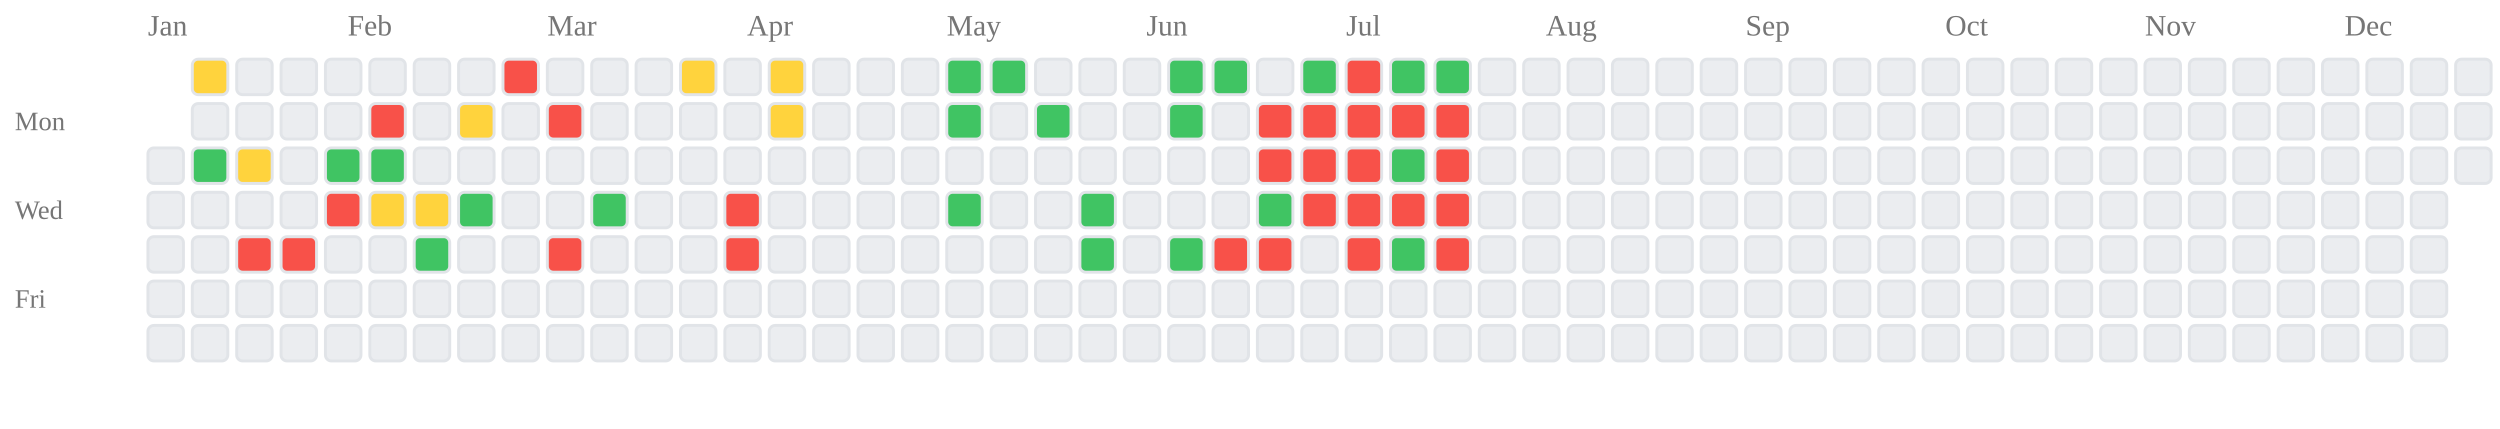
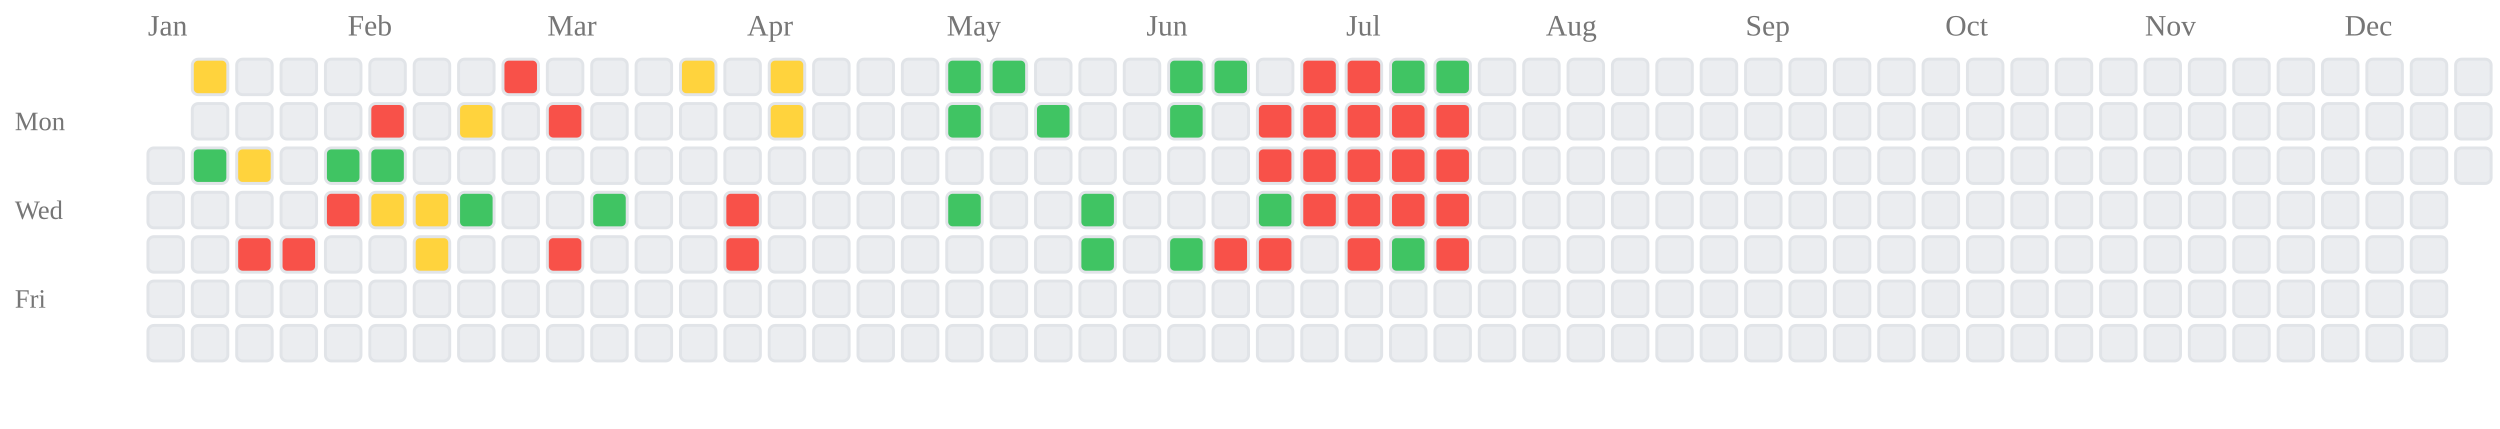
<svg xmlns="http://www.w3.org/2000/svg" width="845" height="145">
  <style>
        .month { font-size: 10px; fill: #767676; }
        .day { font-size: 9px; fill: #767676; }
        .cell { stroke: #e1e4e8; stroke-width: 1; }
        .cell-profit { fill: #40c463; }
        .cell-loss { fill: #f85149; }
        .cell-breakeven { fill: #ffd33d; }
        .cell-empty { fill: #ebedf0; }
    </style>
  <text x="50.0" y="12" class="month">Jan</text>
  <text x="117.5" y="12" class="month">Feb</text>
  <text x="185.0" y="12" class="month">Mar</text>
  <text x="252.5" y="12" class="month">Apr</text>
  <text x="320.0" y="12" class="month">May</text>
  <text x="387.5" y="12" class="month">Jun</text>
  <text x="455.0" y="12" class="month">Jul</text>
  <text x="522.5" y="12" class="month">Aug</text>
  <text x="590.0" y="12" class="month">Sep</text>
  <text x="657.5" y="12" class="month">Oct</text>
  <text x="725.0" y="12" class="month">Nov</text>
  <text x="792.5" y="12" class="month">Dec</text>
  <text x="5" y="44" class="day">Mon</text>
  <text x="5" y="74" class="day">Wed</text>
  <text x="5" y="104" class="day">Fri</text>
  <rect x="50" y="50" width="12" height="12" class="cell cell-empty" rx="2" ry="2" />
  <rect x="50" y="65" width="12" height="12" class="cell cell-empty" rx="2" ry="2" />
  <rect x="50" y="80" width="12" height="12" class="cell cell-empty" rx="2" ry="2" />
  <rect x="50" y="95" width="12" height="12" class="cell cell-empty" rx="2" ry="2" />
  <rect x="50" y="110" width="12" height="12" class="cell cell-empty" rx="2" ry="2" />
  <rect x="65" y="20" width="12" height="12" class="cell cell-breakeven" rx="2" ry="2" />
  <rect x="65" y="35" width="12" height="12" class="cell cell-empty" rx="2" ry="2" />
  <rect x="65" y="50" width="12" height="12" class="cell cell-profit" rx="2" ry="2" />
  <rect x="65" y="65" width="12" height="12" class="cell cell-empty" rx="2" ry="2" />
  <rect x="65" y="80" width="12" height="12" class="cell cell-empty" rx="2" ry="2" />
  <rect x="65" y="95" width="12" height="12" class="cell cell-empty" rx="2" ry="2" />
  <rect x="65" y="110" width="12" height="12" class="cell cell-empty" rx="2" ry="2" />
  <rect x="80" y="20" width="12" height="12" class="cell cell-empty" rx="2" ry="2" />
  <rect x="80" y="35" width="12" height="12" class="cell cell-empty" rx="2" ry="2" />
  <rect x="80" y="50" width="12" height="12" class="cell cell-breakeven" rx="2" ry="2" />
  <rect x="80" y="65" width="12" height="12" class="cell cell-empty" rx="2" ry="2" />
  <rect x="80" y="80" width="12" height="12" class="cell cell-loss" rx="2" ry="2" />
  <rect x="80" y="95" width="12" height="12" class="cell cell-empty" rx="2" ry="2" />
  <rect x="80" y="110" width="12" height="12" class="cell cell-empty" rx="2" ry="2" />
  <rect x="95" y="20" width="12" height="12" class="cell cell-empty" rx="2" ry="2" />
  <rect x="95" y="35" width="12" height="12" class="cell cell-empty" rx="2" ry="2" />
  <rect x="95" y="50" width="12" height="12" class="cell cell-empty" rx="2" ry="2" />
  <rect x="95" y="65" width="12" height="12" class="cell cell-empty" rx="2" ry="2" />
  <rect x="95" y="80" width="12" height="12" class="cell cell-loss" rx="2" ry="2" />
  <rect x="95" y="95" width="12" height="12" class="cell cell-empty" rx="2" ry="2" />
  <rect x="95" y="110" width="12" height="12" class="cell cell-empty" rx="2" ry="2" />
  <rect x="110" y="20" width="12" height="12" class="cell cell-empty" rx="2" ry="2" />
  <rect x="110" y="35" width="12" height="12" class="cell cell-empty" rx="2" ry="2" />
  <rect x="110" y="50" width="12" height="12" class="cell cell-profit" rx="2" ry="2" />
  <rect x="110" y="65" width="12" height="12" class="cell cell-loss" rx="2" ry="2" />
  <rect x="110" y="80" width="12" height="12" class="cell cell-empty" rx="2" ry="2" />
  <rect x="110" y="95" width="12" height="12" class="cell cell-empty" rx="2" ry="2" />
  <rect x="110" y="110" width="12" height="12" class="cell cell-empty" rx="2" ry="2" />
  <rect x="125" y="20" width="12" height="12" class="cell cell-empty" rx="2" ry="2" />
  <rect x="125" y="35" width="12" height="12" class="cell cell-loss" rx="2" ry="2" />
  <rect x="125" y="50" width="12" height="12" class="cell cell-profit" rx="2" ry="2" />
  <rect x="125" y="65" width="12" height="12" class="cell cell-breakeven" rx="2" ry="2" />
  <rect x="125" y="80" width="12" height="12" class="cell cell-empty" rx="2" ry="2" />
  <rect x="125" y="95" width="12" height="12" class="cell cell-empty" rx="2" ry="2" />
  <rect x="125" y="110" width="12" height="12" class="cell cell-empty" rx="2" ry="2" />
  <rect x="140" y="20" width="12" height="12" class="cell cell-empty" rx="2" ry="2" />
  <rect x="140" y="35" width="12" height="12" class="cell cell-empty" rx="2" ry="2" />
  <rect x="140" y="50" width="12" height="12" class="cell cell-empty" rx="2" ry="2" />
  <rect x="140" y="65" width="12" height="12" class="cell cell-breakeven" rx="2" ry="2" />
-   <rect x="140" y="80" width="12" height="12" class="cell cell-profit" rx="2" ry="2" />
+   <rect x="140" y="80" width="12" height="12" class="cell cell-breakeven" rx="2" ry="2" />
  <rect x="140" y="95" width="12" height="12" class="cell cell-empty" rx="2" ry="2" />
  <rect x="140" y="110" width="12" height="12" class="cell cell-empty" rx="2" ry="2" />
  <rect x="155" y="20" width="12" height="12" class="cell cell-empty" rx="2" ry="2" />
  <rect x="155" y="35" width="12" height="12" class="cell cell-breakeven" rx="2" ry="2" />
  <rect x="155" y="50" width="12" height="12" class="cell cell-empty" rx="2" ry="2" />
  <rect x="155" y="65" width="12" height="12" class="cell cell-profit" rx="2" ry="2" />
  <rect x="155" y="80" width="12" height="12" class="cell cell-empty" rx="2" ry="2" />
  <rect x="155" y="95" width="12" height="12" class="cell cell-empty" rx="2" ry="2" />
  <rect x="155" y="110" width="12" height="12" class="cell cell-empty" rx="2" ry="2" />
  <rect x="170" y="20" width="12" height="12" class="cell cell-loss" rx="2" ry="2" />
  <rect x="170" y="35" width="12" height="12" class="cell cell-empty" rx="2" ry="2" />
  <rect x="170" y="50" width="12" height="12" class="cell cell-empty" rx="2" ry="2" />
  <rect x="170" y="65" width="12" height="12" class="cell cell-empty" rx="2" ry="2" />
  <rect x="170" y="80" width="12" height="12" class="cell cell-empty" rx="2" ry="2" />
  <rect x="170" y="95" width="12" height="12" class="cell cell-empty" rx="2" ry="2" />
  <rect x="170" y="110" width="12" height="12" class="cell cell-empty" rx="2" ry="2" />
  <rect x="185" y="20" width="12" height="12" class="cell cell-empty" rx="2" ry="2" />
  <rect x="185" y="35" width="12" height="12" class="cell cell-loss" rx="2" ry="2" />
  <rect x="185" y="50" width="12" height="12" class="cell cell-empty" rx="2" ry="2" />
  <rect x="185" y="65" width="12" height="12" class="cell cell-empty" rx="2" ry="2" />
  <rect x="185" y="80" width="12" height="12" class="cell cell-loss" rx="2" ry="2" />
  <rect x="185" y="95" width="12" height="12" class="cell cell-empty" rx="2" ry="2" />
  <rect x="185" y="110" width="12" height="12" class="cell cell-empty" rx="2" ry="2" />
  <rect x="200" y="20" width="12" height="12" class="cell cell-empty" rx="2" ry="2" />
  <rect x="200" y="35" width="12" height="12" class="cell cell-empty" rx="2" ry="2" />
  <rect x="200" y="50" width="12" height="12" class="cell cell-empty" rx="2" ry="2" />
  <rect x="200" y="65" width="12" height="12" class="cell cell-profit" rx="2" ry="2" />
  <rect x="200" y="80" width="12" height="12" class="cell cell-empty" rx="2" ry="2" />
  <rect x="200" y="95" width="12" height="12" class="cell cell-empty" rx="2" ry="2" />
  <rect x="200" y="110" width="12" height="12" class="cell cell-empty" rx="2" ry="2" />
  <rect x="215" y="20" width="12" height="12" class="cell cell-empty" rx="2" ry="2" />
  <rect x="215" y="35" width="12" height="12" class="cell cell-empty" rx="2" ry="2" />
  <rect x="215" y="50" width="12" height="12" class="cell cell-empty" rx="2" ry="2" />
  <rect x="215" y="65" width="12" height="12" class="cell cell-empty" rx="2" ry="2" />
  <rect x="215" y="80" width="12" height="12" class="cell cell-empty" rx="2" ry="2" />
  <rect x="215" y="95" width="12" height="12" class="cell cell-empty" rx="2" ry="2" />
  <rect x="215" y="110" width="12" height="12" class="cell cell-empty" rx="2" ry="2" />
  <rect x="230" y="20" width="12" height="12" class="cell cell-breakeven" rx="2" ry="2" />
  <rect x="230" y="35" width="12" height="12" class="cell cell-empty" rx="2" ry="2" />
  <rect x="230" y="50" width="12" height="12" class="cell cell-empty" rx="2" ry="2" />
  <rect x="230" y="65" width="12" height="12" class="cell cell-empty" rx="2" ry="2" />
  <rect x="230" y="80" width="12" height="12" class="cell cell-empty" rx="2" ry="2" />
  <rect x="230" y="95" width="12" height="12" class="cell cell-empty" rx="2" ry="2" />
  <rect x="230" y="110" width="12" height="12" class="cell cell-empty" rx="2" ry="2" />
  <rect x="245" y="20" width="12" height="12" class="cell cell-empty" rx="2" ry="2" />
  <rect x="245" y="35" width="12" height="12" class="cell cell-empty" rx="2" ry="2" />
  <rect x="245" y="50" width="12" height="12" class="cell cell-empty" rx="2" ry="2" />
  <rect x="245" y="65" width="12" height="12" class="cell cell-loss" rx="2" ry="2" />
  <rect x="245" y="80" width="12" height="12" class="cell cell-loss" rx="2" ry="2" />
  <rect x="245" y="95" width="12" height="12" class="cell cell-empty" rx="2" ry="2" />
  <rect x="245" y="110" width="12" height="12" class="cell cell-empty" rx="2" ry="2" />
  <rect x="260" y="20" width="12" height="12" class="cell cell-breakeven" rx="2" ry="2" />
  <rect x="260" y="35" width="12" height="12" class="cell cell-breakeven" rx="2" ry="2" />
  <rect x="260" y="50" width="12" height="12" class="cell cell-empty" rx="2" ry="2" />
  <rect x="260" y="65" width="12" height="12" class="cell cell-empty" rx="2" ry="2" />
  <rect x="260" y="80" width="12" height="12" class="cell cell-empty" rx="2" ry="2" />
  <rect x="260" y="95" width="12" height="12" class="cell cell-empty" rx="2" ry="2" />
  <rect x="260" y="110" width="12" height="12" class="cell cell-empty" rx="2" ry="2" />
  <rect x="275" y="20" width="12" height="12" class="cell cell-empty" rx="2" ry="2" />
  <rect x="275" y="35" width="12" height="12" class="cell cell-empty" rx="2" ry="2" />
  <rect x="275" y="50" width="12" height="12" class="cell cell-empty" rx="2" ry="2" />
  <rect x="275" y="65" width="12" height="12" class="cell cell-empty" rx="2" ry="2" />
  <rect x="275" y="80" width="12" height="12" class="cell cell-empty" rx="2" ry="2" />
  <rect x="275" y="95" width="12" height="12" class="cell cell-empty" rx="2" ry="2" />
  <rect x="275" y="110" width="12" height="12" class="cell cell-empty" rx="2" ry="2" />
  <rect x="290" y="20" width="12" height="12" class="cell cell-empty" rx="2" ry="2" />
  <rect x="290" y="35" width="12" height="12" class="cell cell-empty" rx="2" ry="2" />
  <rect x="290" y="50" width="12" height="12" class="cell cell-empty" rx="2" ry="2" />
  <rect x="290" y="65" width="12" height="12" class="cell cell-empty" rx="2" ry="2" />
  <rect x="290" y="80" width="12" height="12" class="cell cell-empty" rx="2" ry="2" />
  <rect x="290" y="95" width="12" height="12" class="cell cell-empty" rx="2" ry="2" />
  <rect x="290" y="110" width="12" height="12" class="cell cell-empty" rx="2" ry="2" />
  <rect x="305" y="20" width="12" height="12" class="cell cell-empty" rx="2" ry="2" />
  <rect x="305" y="35" width="12" height="12" class="cell cell-empty" rx="2" ry="2" />
  <rect x="305" y="50" width="12" height="12" class="cell cell-empty" rx="2" ry="2" />
  <rect x="305" y="65" width="12" height="12" class="cell cell-empty" rx="2" ry="2" />
  <rect x="305" y="80" width="12" height="12" class="cell cell-empty" rx="2" ry="2" />
  <rect x="305" y="95" width="12" height="12" class="cell cell-empty" rx="2" ry="2" />
  <rect x="305" y="110" width="12" height="12" class="cell cell-empty" rx="2" ry="2" />
  <rect x="320" y="20" width="12" height="12" class="cell cell-profit" rx="2" ry="2" />
  <rect x="320" y="35" width="12" height="12" class="cell cell-profit" rx="2" ry="2" />
  <rect x="320" y="50" width="12" height="12" class="cell cell-empty" rx="2" ry="2" />
  <rect x="320" y="65" width="12" height="12" class="cell cell-profit" rx="2" ry="2" />
  <rect x="320" y="80" width="12" height="12" class="cell cell-empty" rx="2" ry="2" />
  <rect x="320" y="95" width="12" height="12" class="cell cell-empty" rx="2" ry="2" />
  <rect x="320" y="110" width="12" height="12" class="cell cell-empty" rx="2" ry="2" />
  <rect x="335" y="20" width="12" height="12" class="cell cell-profit" rx="2" ry="2" />
  <rect x="335" y="35" width="12" height="12" class="cell cell-empty" rx="2" ry="2" />
  <rect x="335" y="50" width="12" height="12" class="cell cell-empty" rx="2" ry="2" />
  <rect x="335" y="65" width="12" height="12" class="cell cell-empty" rx="2" ry="2" />
  <rect x="335" y="80" width="12" height="12" class="cell cell-empty" rx="2" ry="2" />
  <rect x="335" y="95" width="12" height="12" class="cell cell-empty" rx="2" ry="2" />
  <rect x="335" y="110" width="12" height="12" class="cell cell-empty" rx="2" ry="2" />
  <rect x="350" y="20" width="12" height="12" class="cell cell-empty" rx="2" ry="2" />
  <rect x="350" y="35" width="12" height="12" class="cell cell-profit" rx="2" ry="2" />
  <rect x="350" y="50" width="12" height="12" class="cell cell-empty" rx="2" ry="2" />
  <rect x="350" y="65" width="12" height="12" class="cell cell-empty" rx="2" ry="2" />
  <rect x="350" y="80" width="12" height="12" class="cell cell-empty" rx="2" ry="2" />
  <rect x="350" y="95" width="12" height="12" class="cell cell-empty" rx="2" ry="2" />
  <rect x="350" y="110" width="12" height="12" class="cell cell-empty" rx="2" ry="2" />
  <rect x="365" y="20" width="12" height="12" class="cell cell-empty" rx="2" ry="2" />
  <rect x="365" y="35" width="12" height="12" class="cell cell-empty" rx="2" ry="2" />
  <rect x="365" y="50" width="12" height="12" class="cell cell-empty" rx="2" ry="2" />
  <rect x="365" y="65" width="12" height="12" class="cell cell-profit" rx="2" ry="2" />
  <rect x="365" y="80" width="12" height="12" class="cell cell-profit" rx="2" ry="2" />
  <rect x="365" y="95" width="12" height="12" class="cell cell-empty" rx="2" ry="2" />
  <rect x="365" y="110" width="12" height="12" class="cell cell-empty" rx="2" ry="2" />
  <rect x="380" y="20" width="12" height="12" class="cell cell-empty" rx="2" ry="2" />
  <rect x="380" y="35" width="12" height="12" class="cell cell-empty" rx="2" ry="2" />
  <rect x="380" y="50" width="12" height="12" class="cell cell-empty" rx="2" ry="2" />
  <rect x="380" y="65" width="12" height="12" class="cell cell-empty" rx="2" ry="2" />
  <rect x="380" y="80" width="12" height="12" class="cell cell-empty" rx="2" ry="2" />
  <rect x="380" y="95" width="12" height="12" class="cell cell-empty" rx="2" ry="2" />
  <rect x="380" y="110" width="12" height="12" class="cell cell-empty" rx="2" ry="2" />
  <rect x="395" y="20" width="12" height="12" class="cell cell-profit" rx="2" ry="2" />
  <rect x="395" y="35" width="12" height="12" class="cell cell-profit" rx="2" ry="2" />
  <rect x="395" y="50" width="12" height="12" class="cell cell-empty" rx="2" ry="2" />
  <rect x="395" y="65" width="12" height="12" class="cell cell-empty" rx="2" ry="2" />
  <rect x="395" y="80" width="12" height="12" class="cell cell-profit" rx="2" ry="2" />
  <rect x="395" y="95" width="12" height="12" class="cell cell-empty" rx="2" ry="2" />
  <rect x="395" y="110" width="12" height="12" class="cell cell-empty" rx="2" ry="2" />
  <rect x="410" y="20" width="12" height="12" class="cell cell-profit" rx="2" ry="2" />
  <rect x="410" y="35" width="12" height="12" class="cell cell-empty" rx="2" ry="2" />
  <rect x="410" y="50" width="12" height="12" class="cell cell-empty" rx="2" ry="2" />
  <rect x="410" y="65" width="12" height="12" class="cell cell-empty" rx="2" ry="2" />
  <rect x="410" y="80" width="12" height="12" class="cell cell-loss" rx="2" ry="2" />
  <rect x="410" y="95" width="12" height="12" class="cell cell-empty" rx="2" ry="2" />
  <rect x="410" y="110" width="12" height="12" class="cell cell-empty" rx="2" ry="2" />
  <rect x="425" y="20" width="12" height="12" class="cell cell-empty" rx="2" ry="2" />
  <rect x="425" y="35" width="12" height="12" class="cell cell-loss" rx="2" ry="2" />
  <rect x="425" y="50" width="12" height="12" class="cell cell-loss" rx="2" ry="2" />
  <rect x="425" y="65" width="12" height="12" class="cell cell-profit" rx="2" ry="2" />
  <rect x="425" y="80" width="12" height="12" class="cell cell-loss" rx="2" ry="2" />
  <rect x="425" y="95" width="12" height="12" class="cell cell-empty" rx="2" ry="2" />
  <rect x="425" y="110" width="12" height="12" class="cell cell-empty" rx="2" ry="2" />
-   <rect x="440" y="20" width="12" height="12" class="cell cell-profit" rx="2" ry="2" />
+   <rect x="440" y="20" width="12" height="12" class="cell cell-loss" rx="2" ry="2" />
  <rect x="440" y="35" width="12" height="12" class="cell cell-loss" rx="2" ry="2" />
  <rect x="440" y="50" width="12" height="12" class="cell cell-loss" rx="2" ry="2" />
  <rect x="440" y="65" width="12" height="12" class="cell cell-loss" rx="2" ry="2" />
  <rect x="440" y="80" width="12" height="12" class="cell cell-empty" rx="2" ry="2" />
  <rect x="440" y="95" width="12" height="12" class="cell cell-empty" rx="2" ry="2" />
  <rect x="440" y="110" width="12" height="12" class="cell cell-empty" rx="2" ry="2" />
  <rect x="455" y="20" width="12" height="12" class="cell cell-loss" rx="2" ry="2" />
  <rect x="455" y="35" width="12" height="12" class="cell cell-loss" rx="2" ry="2" />
  <rect x="455" y="50" width="12" height="12" class="cell cell-loss" rx="2" ry="2" />
  <rect x="455" y="65" width="12" height="12" class="cell cell-loss" rx="2" ry="2" />
  <rect x="455" y="80" width="12" height="12" class="cell cell-loss" rx="2" ry="2" />
  <rect x="455" y="95" width="12" height="12" class="cell cell-empty" rx="2" ry="2" />
  <rect x="455" y="110" width="12" height="12" class="cell cell-empty" rx="2" ry="2" />
  <rect x="470" y="20" width="12" height="12" class="cell cell-profit" rx="2" ry="2" />
  <rect x="470" y="35" width="12" height="12" class="cell cell-loss" rx="2" ry="2" />
-   <rect x="470" y="50" width="12" height="12" class="cell cell-profit" rx="2" ry="2" />
+   <rect x="470" y="50" width="12" height="12" class="cell cell-loss" rx="2" ry="2" />
  <rect x="470" y="65" width="12" height="12" class="cell cell-loss" rx="2" ry="2" />
  <rect x="470" y="80" width="12" height="12" class="cell cell-profit" rx="2" ry="2" />
  <rect x="470" y="95" width="12" height="12" class="cell cell-empty" rx="2" ry="2" />
  <rect x="470" y="110" width="12" height="12" class="cell cell-empty" rx="2" ry="2" />
  <rect x="485" y="20" width="12" height="12" class="cell cell-profit" rx="2" ry="2" />
  <rect x="485" y="35" width="12" height="12" class="cell cell-loss" rx="2" ry="2" />
  <rect x="485" y="50" width="12" height="12" class="cell cell-loss" rx="2" ry="2" />
  <rect x="485" y="65" width="12" height="12" class="cell cell-loss" rx="2" ry="2" />
  <rect x="485" y="80" width="12" height="12" class="cell cell-loss" rx="2" ry="2" />
  <rect x="485" y="95" width="12" height="12" class="cell cell-empty" rx="2" ry="2" />
  <rect x="485" y="110" width="12" height="12" class="cell cell-empty" rx="2" ry="2" />
  <rect x="500" y="20" width="12" height="12" class="cell cell-empty" rx="2" ry="2" />
  <rect x="500" y="35" width="12" height="12" class="cell cell-empty" rx="2" ry="2" />
  <rect x="500" y="50" width="12" height="12" class="cell cell-empty" rx="2" ry="2" />
  <rect x="500" y="65" width="12" height="12" class="cell cell-empty" rx="2" ry="2" />
  <rect x="500" y="80" width="12" height="12" class="cell cell-empty" rx="2" ry="2" />
  <rect x="500" y="95" width="12" height="12" class="cell cell-empty" rx="2" ry="2" />
  <rect x="500" y="110" width="12" height="12" class="cell cell-empty" rx="2" ry="2" />
  <rect x="515" y="20" width="12" height="12" class="cell cell-empty" rx="2" ry="2" />
  <rect x="515" y="35" width="12" height="12" class="cell cell-empty" rx="2" ry="2" />
  <rect x="515" y="50" width="12" height="12" class="cell cell-empty" rx="2" ry="2" />
  <rect x="515" y="65" width="12" height="12" class="cell cell-empty" rx="2" ry="2" />
  <rect x="515" y="80" width="12" height="12" class="cell cell-empty" rx="2" ry="2" />
  <rect x="515" y="95" width="12" height="12" class="cell cell-empty" rx="2" ry="2" />
  <rect x="515" y="110" width="12" height="12" class="cell cell-empty" rx="2" ry="2" />
  <rect x="530" y="20" width="12" height="12" class="cell cell-empty" rx="2" ry="2" />
  <rect x="530" y="35" width="12" height="12" class="cell cell-empty" rx="2" ry="2" />
  <rect x="530" y="50" width="12" height="12" class="cell cell-empty" rx="2" ry="2" />
  <rect x="530" y="65" width="12" height="12" class="cell cell-empty" rx="2" ry="2" />
  <rect x="530" y="80" width="12" height="12" class="cell cell-empty" rx="2" ry="2" />
  <rect x="530" y="95" width="12" height="12" class="cell cell-empty" rx="2" ry="2" />
  <rect x="530" y="110" width="12" height="12" class="cell cell-empty" rx="2" ry="2" />
  <rect x="545" y="20" width="12" height="12" class="cell cell-empty" rx="2" ry="2" />
  <rect x="545" y="35" width="12" height="12" class="cell cell-empty" rx="2" ry="2" />
  <rect x="545" y="50" width="12" height="12" class="cell cell-empty" rx="2" ry="2" />
  <rect x="545" y="65" width="12" height="12" class="cell cell-empty" rx="2" ry="2" />
  <rect x="545" y="80" width="12" height="12" class="cell cell-empty" rx="2" ry="2" />
  <rect x="545" y="95" width="12" height="12" class="cell cell-empty" rx="2" ry="2" />
  <rect x="545" y="110" width="12" height="12" class="cell cell-empty" rx="2" ry="2" />
  <rect x="560" y="20" width="12" height="12" class="cell cell-empty" rx="2" ry="2" />
  <rect x="560" y="35" width="12" height="12" class="cell cell-empty" rx="2" ry="2" />
  <rect x="560" y="50" width="12" height="12" class="cell cell-empty" rx="2" ry="2" />
  <rect x="560" y="65" width="12" height="12" class="cell cell-empty" rx="2" ry="2" />
  <rect x="560" y="80" width="12" height="12" class="cell cell-empty" rx="2" ry="2" />
  <rect x="560" y="95" width="12" height="12" class="cell cell-empty" rx="2" ry="2" />
  <rect x="560" y="110" width="12" height="12" class="cell cell-empty" rx="2" ry="2" />
  <rect x="575" y="20" width="12" height="12" class="cell cell-empty" rx="2" ry="2" />
  <rect x="575" y="35" width="12" height="12" class="cell cell-empty" rx="2" ry="2" />
  <rect x="575" y="50" width="12" height="12" class="cell cell-empty" rx="2" ry="2" />
  <rect x="575" y="65" width="12" height="12" class="cell cell-empty" rx="2" ry="2" />
  <rect x="575" y="80" width="12" height="12" class="cell cell-empty" rx="2" ry="2" />
  <rect x="575" y="95" width="12" height="12" class="cell cell-empty" rx="2" ry="2" />
  <rect x="575" y="110" width="12" height="12" class="cell cell-empty" rx="2" ry="2" />
  <rect x="590" y="20" width="12" height="12" class="cell cell-empty" rx="2" ry="2" />
  <rect x="590" y="35" width="12" height="12" class="cell cell-empty" rx="2" ry="2" />
  <rect x="590" y="50" width="12" height="12" class="cell cell-empty" rx="2" ry="2" />
  <rect x="590" y="65" width="12" height="12" class="cell cell-empty" rx="2" ry="2" />
  <rect x="590" y="80" width="12" height="12" class="cell cell-empty" rx="2" ry="2" />
  <rect x="590" y="95" width="12" height="12" class="cell cell-empty" rx="2" ry="2" />
  <rect x="590" y="110" width="12" height="12" class="cell cell-empty" rx="2" ry="2" />
  <rect x="605" y="20" width="12" height="12" class="cell cell-empty" rx="2" ry="2" />
  <rect x="605" y="35" width="12" height="12" class="cell cell-empty" rx="2" ry="2" />
  <rect x="605" y="50" width="12" height="12" class="cell cell-empty" rx="2" ry="2" />
  <rect x="605" y="65" width="12" height="12" class="cell cell-empty" rx="2" ry="2" />
  <rect x="605" y="80" width="12" height="12" class="cell cell-empty" rx="2" ry="2" />
  <rect x="605" y="95" width="12" height="12" class="cell cell-empty" rx="2" ry="2" />
  <rect x="605" y="110" width="12" height="12" class="cell cell-empty" rx="2" ry="2" />
  <rect x="620" y="20" width="12" height="12" class="cell cell-empty" rx="2" ry="2" />
  <rect x="620" y="35" width="12" height="12" class="cell cell-empty" rx="2" ry="2" />
  <rect x="620" y="50" width="12" height="12" class="cell cell-empty" rx="2" ry="2" />
  <rect x="620" y="65" width="12" height="12" class="cell cell-empty" rx="2" ry="2" />
  <rect x="620" y="80" width="12" height="12" class="cell cell-empty" rx="2" ry="2" />
  <rect x="620" y="95" width="12" height="12" class="cell cell-empty" rx="2" ry="2" />
  <rect x="620" y="110" width="12" height="12" class="cell cell-empty" rx="2" ry="2" />
  <rect x="635" y="20" width="12" height="12" class="cell cell-empty" rx="2" ry="2" />
  <rect x="635" y="35" width="12" height="12" class="cell cell-empty" rx="2" ry="2" />
  <rect x="635" y="50" width="12" height="12" class="cell cell-empty" rx="2" ry="2" />
  <rect x="635" y="65" width="12" height="12" class="cell cell-empty" rx="2" ry="2" />
  <rect x="635" y="80" width="12" height="12" class="cell cell-empty" rx="2" ry="2" />
  <rect x="635" y="95" width="12" height="12" class="cell cell-empty" rx="2" ry="2" />
  <rect x="635" y="110" width="12" height="12" class="cell cell-empty" rx="2" ry="2" />
  <rect x="650" y="20" width="12" height="12" class="cell cell-empty" rx="2" ry="2" />
  <rect x="650" y="35" width="12" height="12" class="cell cell-empty" rx="2" ry="2" />
  <rect x="650" y="50" width="12" height="12" class="cell cell-empty" rx="2" ry="2" />
  <rect x="650" y="65" width="12" height="12" class="cell cell-empty" rx="2" ry="2" />
  <rect x="650" y="80" width="12" height="12" class="cell cell-empty" rx="2" ry="2" />
  <rect x="650" y="95" width="12" height="12" class="cell cell-empty" rx="2" ry="2" />
  <rect x="650" y="110" width="12" height="12" class="cell cell-empty" rx="2" ry="2" />
  <rect x="665" y="20" width="12" height="12" class="cell cell-empty" rx="2" ry="2" />
  <rect x="665" y="35" width="12" height="12" class="cell cell-empty" rx="2" ry="2" />
  <rect x="665" y="50" width="12" height="12" class="cell cell-empty" rx="2" ry="2" />
  <rect x="665" y="65" width="12" height="12" class="cell cell-empty" rx="2" ry="2" />
  <rect x="665" y="80" width="12" height="12" class="cell cell-empty" rx="2" ry="2" />
  <rect x="665" y="95" width="12" height="12" class="cell cell-empty" rx="2" ry="2" />
  <rect x="665" y="110" width="12" height="12" class="cell cell-empty" rx="2" ry="2" />
  <rect x="680" y="20" width="12" height="12" class="cell cell-empty" rx="2" ry="2" />
  <rect x="680" y="35" width="12" height="12" class="cell cell-empty" rx="2" ry="2" />
  <rect x="680" y="50" width="12" height="12" class="cell cell-empty" rx="2" ry="2" />
  <rect x="680" y="65" width="12" height="12" class="cell cell-empty" rx="2" ry="2" />
  <rect x="680" y="80" width="12" height="12" class="cell cell-empty" rx="2" ry="2" />
  <rect x="680" y="95" width="12" height="12" class="cell cell-empty" rx="2" ry="2" />
  <rect x="680" y="110" width="12" height="12" class="cell cell-empty" rx="2" ry="2" />
  <rect x="695" y="20" width="12" height="12" class="cell cell-empty" rx="2" ry="2" />
  <rect x="695" y="35" width="12" height="12" class="cell cell-empty" rx="2" ry="2" />
  <rect x="695" y="50" width="12" height="12" class="cell cell-empty" rx="2" ry="2" />
  <rect x="695" y="65" width="12" height="12" class="cell cell-empty" rx="2" ry="2" />
  <rect x="695" y="80" width="12" height="12" class="cell cell-empty" rx="2" ry="2" />
  <rect x="695" y="95" width="12" height="12" class="cell cell-empty" rx="2" ry="2" />
  <rect x="695" y="110" width="12" height="12" class="cell cell-empty" rx="2" ry="2" />
  <rect x="710" y="20" width="12" height="12" class="cell cell-empty" rx="2" ry="2" />
  <rect x="710" y="35" width="12" height="12" class="cell cell-empty" rx="2" ry="2" />
  <rect x="710" y="50" width="12" height="12" class="cell cell-empty" rx="2" ry="2" />
  <rect x="710" y="65" width="12" height="12" class="cell cell-empty" rx="2" ry="2" />
  <rect x="710" y="80" width="12" height="12" class="cell cell-empty" rx="2" ry="2" />
  <rect x="710" y="95" width="12" height="12" class="cell cell-empty" rx="2" ry="2" />
  <rect x="710" y="110" width="12" height="12" class="cell cell-empty" rx="2" ry="2" />
  <rect x="725" y="20" width="12" height="12" class="cell cell-empty" rx="2" ry="2" />
  <rect x="725" y="35" width="12" height="12" class="cell cell-empty" rx="2" ry="2" />
  <rect x="725" y="50" width="12" height="12" class="cell cell-empty" rx="2" ry="2" />
  <rect x="725" y="65" width="12" height="12" class="cell cell-empty" rx="2" ry="2" />
  <rect x="725" y="80" width="12" height="12" class="cell cell-empty" rx="2" ry="2" />
  <rect x="725" y="95" width="12" height="12" class="cell cell-empty" rx="2" ry="2" />
  <rect x="725" y="110" width="12" height="12" class="cell cell-empty" rx="2" ry="2" />
  <rect x="740" y="20" width="12" height="12" class="cell cell-empty" rx="2" ry="2" />
  <rect x="740" y="35" width="12" height="12" class="cell cell-empty" rx="2" ry="2" />
  <rect x="740" y="50" width="12" height="12" class="cell cell-empty" rx="2" ry="2" />
  <rect x="740" y="65" width="12" height="12" class="cell cell-empty" rx="2" ry="2" />
  <rect x="740" y="80" width="12" height="12" class="cell cell-empty" rx="2" ry="2" />
  <rect x="740" y="95" width="12" height="12" class="cell cell-empty" rx="2" ry="2" />
  <rect x="740" y="110" width="12" height="12" class="cell cell-empty" rx="2" ry="2" />
  <rect x="755" y="20" width="12" height="12" class="cell cell-empty" rx="2" ry="2" />
  <rect x="755" y="35" width="12" height="12" class="cell cell-empty" rx="2" ry="2" />
  <rect x="755" y="50" width="12" height="12" class="cell cell-empty" rx="2" ry="2" />
  <rect x="755" y="65" width="12" height="12" class="cell cell-empty" rx="2" ry="2" />
  <rect x="755" y="80" width="12" height="12" class="cell cell-empty" rx="2" ry="2" />
  <rect x="755" y="95" width="12" height="12" class="cell cell-empty" rx="2" ry="2" />
  <rect x="755" y="110" width="12" height="12" class="cell cell-empty" rx="2" ry="2" />
  <rect x="770" y="20" width="12" height="12" class="cell cell-empty" rx="2" ry="2" />
  <rect x="770" y="35" width="12" height="12" class="cell cell-empty" rx="2" ry="2" />
  <rect x="770" y="50" width="12" height="12" class="cell cell-empty" rx="2" ry="2" />
  <rect x="770" y="65" width="12" height="12" class="cell cell-empty" rx="2" ry="2" />
  <rect x="770" y="80" width="12" height="12" class="cell cell-empty" rx="2" ry="2" />
  <rect x="770" y="95" width="12" height="12" class="cell cell-empty" rx="2" ry="2" />
  <rect x="770" y="110" width="12" height="12" class="cell cell-empty" rx="2" ry="2" />
  <rect x="785" y="20" width="12" height="12" class="cell cell-empty" rx="2" ry="2" />
  <rect x="785" y="35" width="12" height="12" class="cell cell-empty" rx="2" ry="2" />
  <rect x="785" y="50" width="12" height="12" class="cell cell-empty" rx="2" ry="2" />
  <rect x="785" y="65" width="12" height="12" class="cell cell-empty" rx="2" ry="2" />
  <rect x="785" y="80" width="12" height="12" class="cell cell-empty" rx="2" ry="2" />
  <rect x="785" y="95" width="12" height="12" class="cell cell-empty" rx="2" ry="2" />
  <rect x="785" y="110" width="12" height="12" class="cell cell-empty" rx="2" ry="2" />
  <rect x="800" y="20" width="12" height="12" class="cell cell-empty" rx="2" ry="2" />
  <rect x="800" y="35" width="12" height="12" class="cell cell-empty" rx="2" ry="2" />
  <rect x="800" y="50" width="12" height="12" class="cell cell-empty" rx="2" ry="2" />
  <rect x="800" y="65" width="12" height="12" class="cell cell-empty" rx="2" ry="2" />
  <rect x="800" y="80" width="12" height="12" class="cell cell-empty" rx="2" ry="2" />
  <rect x="800" y="95" width="12" height="12" class="cell cell-empty" rx="2" ry="2" />
  <rect x="800" y="110" width="12" height="12" class="cell cell-empty" rx="2" ry="2" />
  <rect x="815" y="20" width="12" height="12" class="cell cell-empty" rx="2" ry="2" />
  <rect x="815" y="35" width="12" height="12" class="cell cell-empty" rx="2" ry="2" />
  <rect x="815" y="50" width="12" height="12" class="cell cell-empty" rx="2" ry="2" />
  <rect x="815" y="65" width="12" height="12" class="cell cell-empty" rx="2" ry="2" />
  <rect x="815" y="80" width="12" height="12" class="cell cell-empty" rx="2" ry="2" />
  <rect x="815" y="95" width="12" height="12" class="cell cell-empty" rx="2" ry="2" />
  <rect x="815" y="110" width="12" height="12" class="cell cell-empty" rx="2" ry="2" />
  <rect x="830" y="20" width="12" height="12" class="cell cell-empty" rx="2" ry="2" />
  <rect x="830" y="35" width="12" height="12" class="cell cell-empty" rx="2" ry="2" />
  <rect x="830" y="50" width="12" height="12" class="cell cell-empty" rx="2" ry="2" />
</svg>
